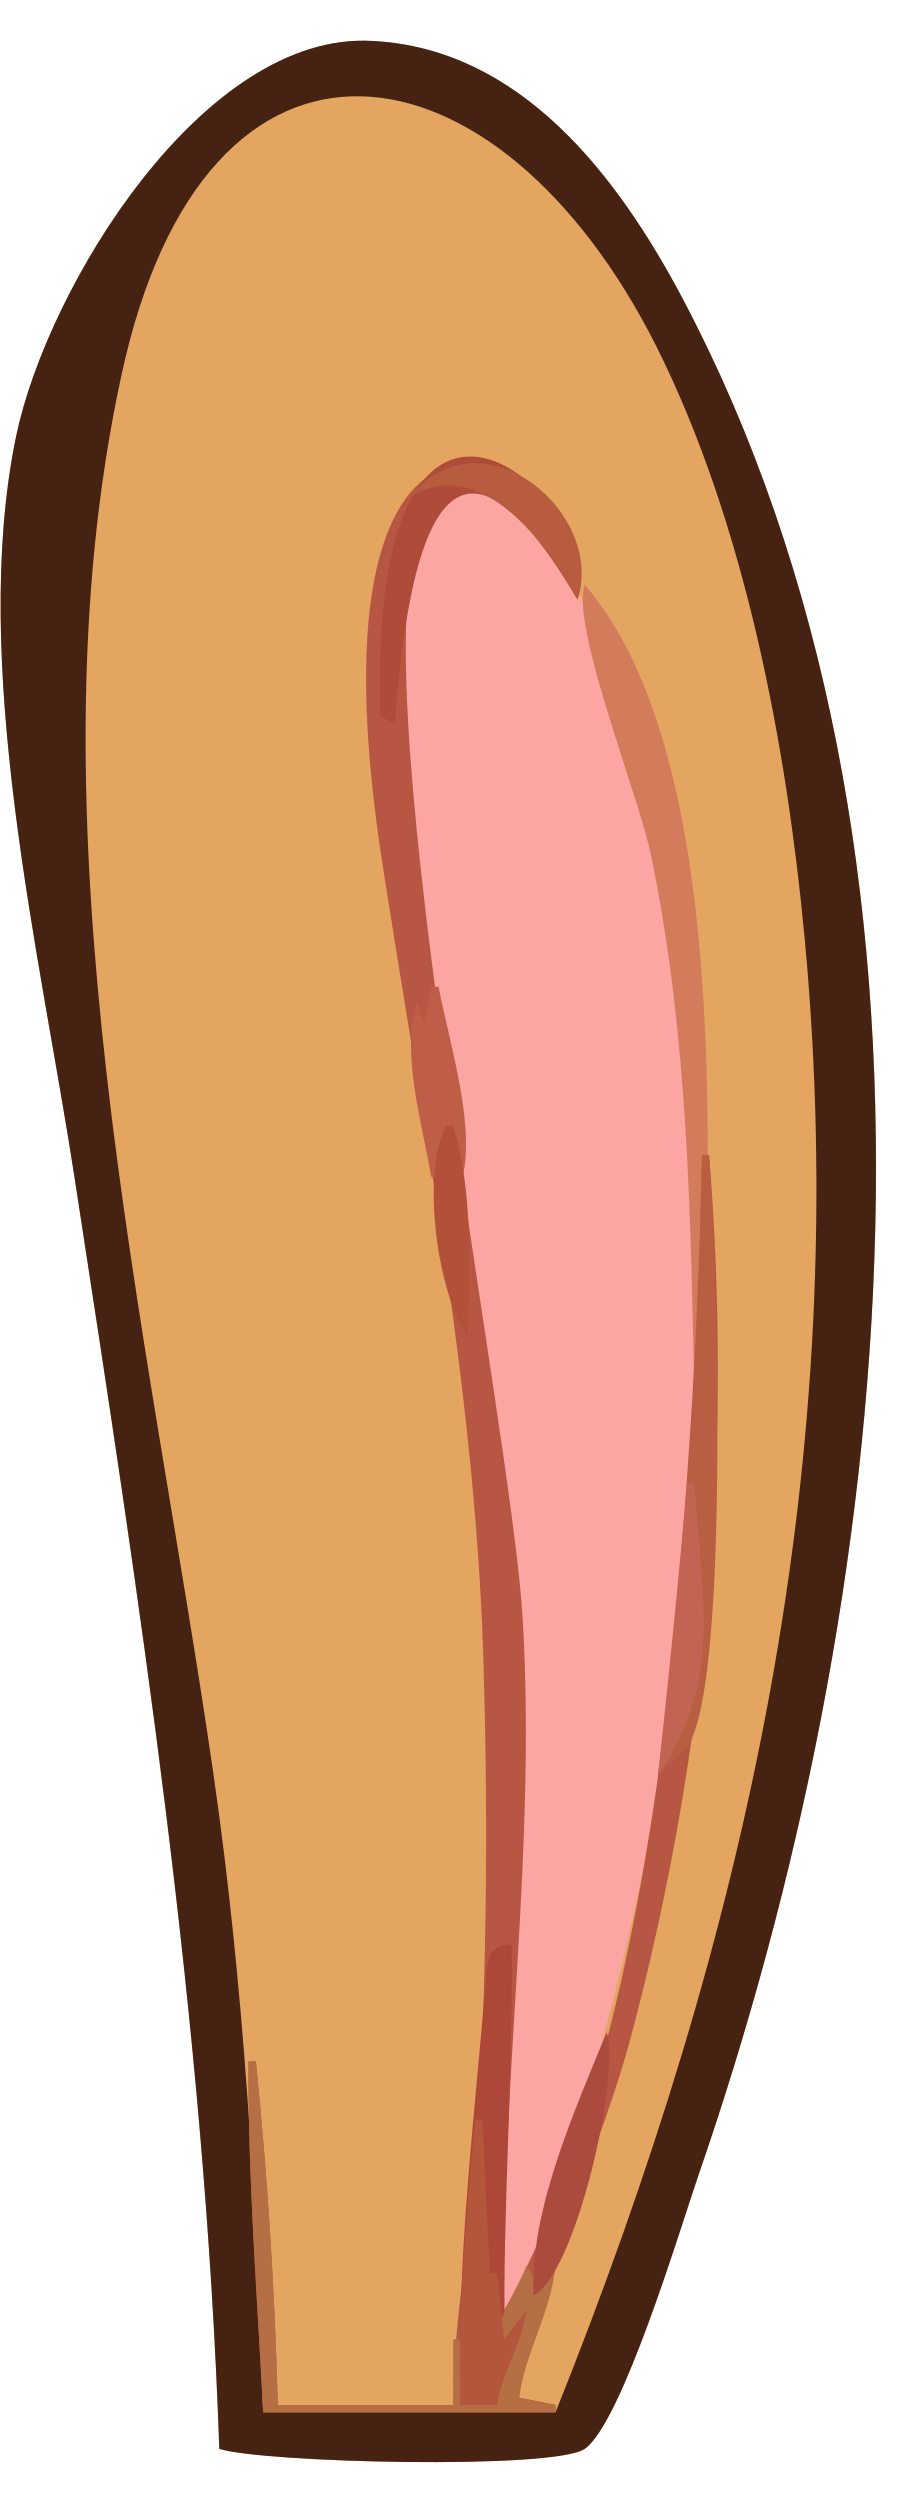
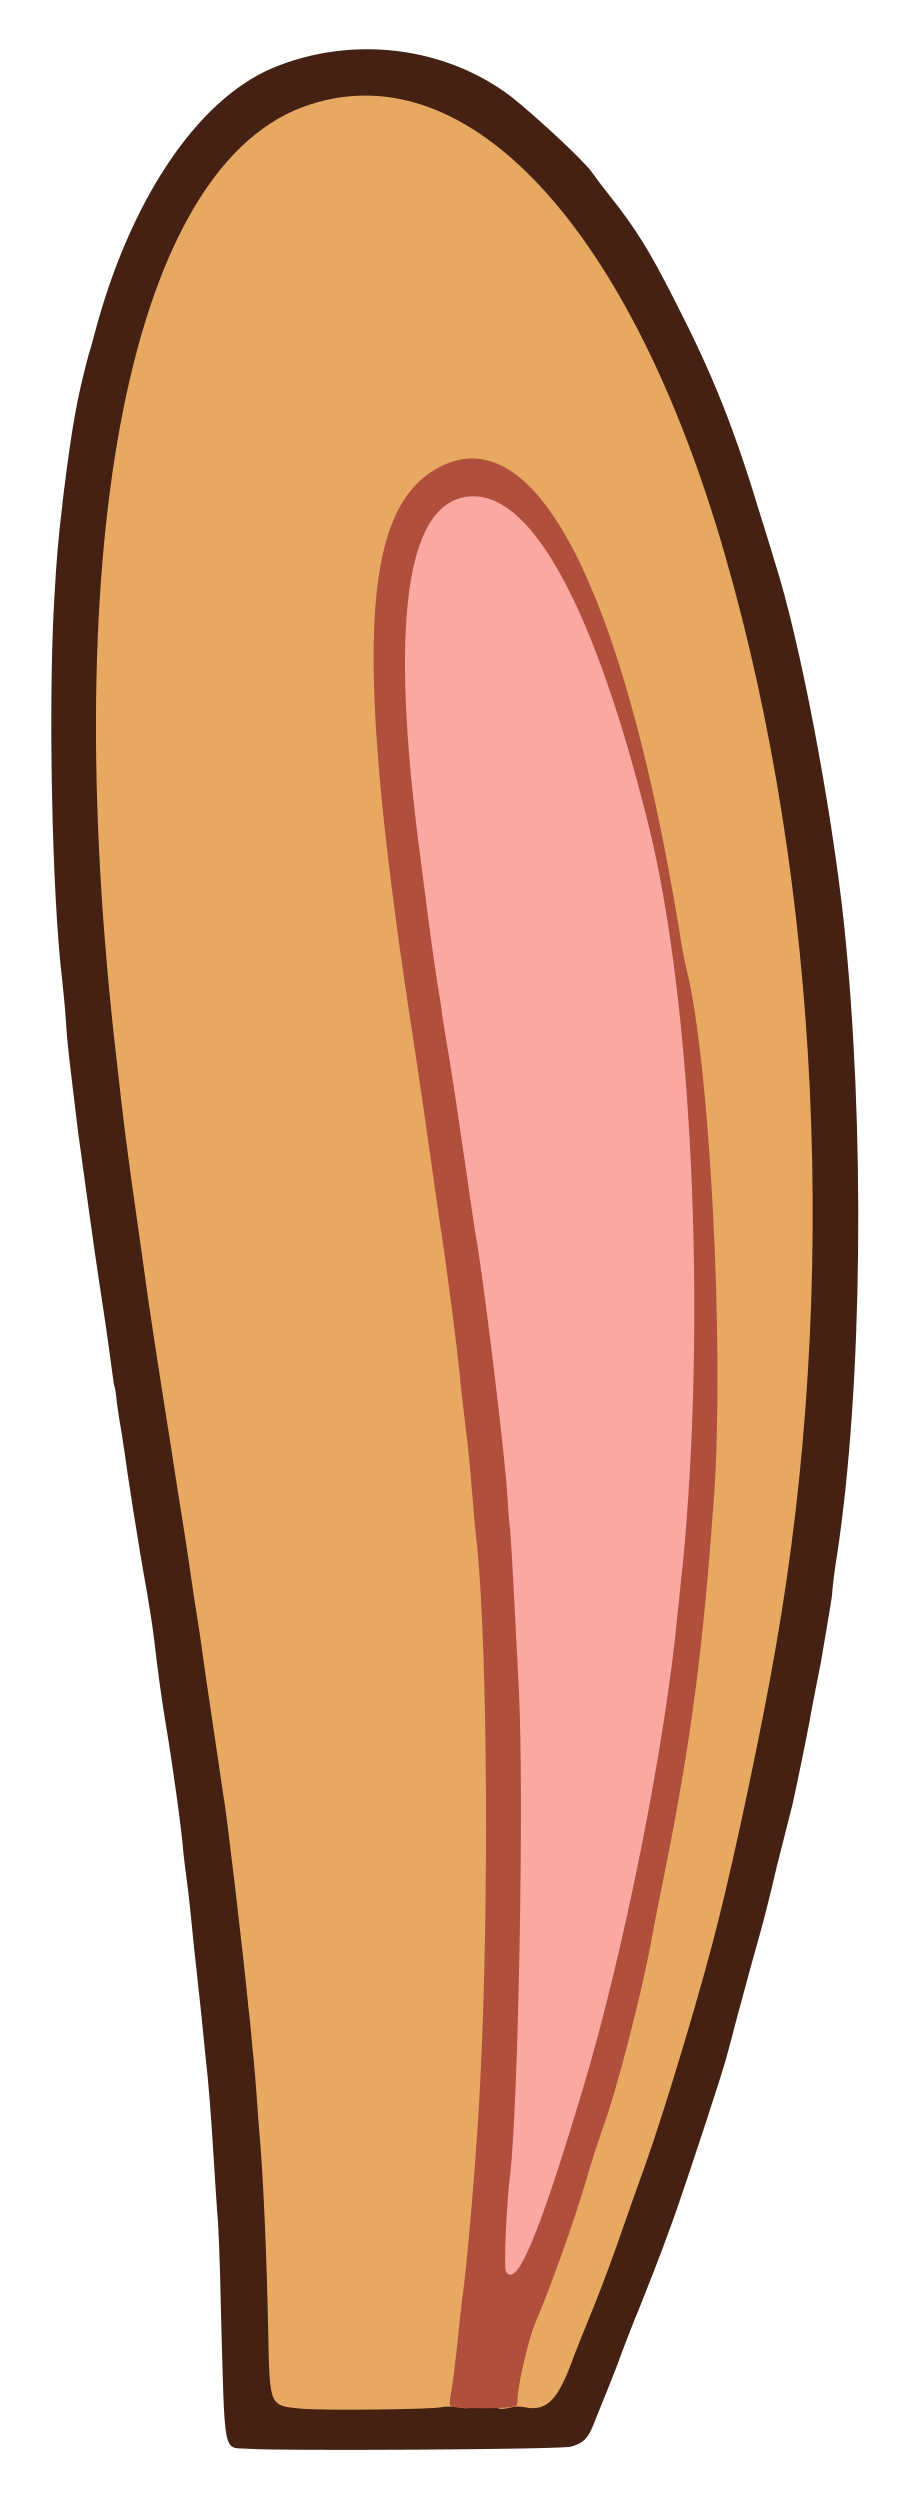
<svg xmlns="http://www.w3.org/2000/svg" viewBox="0 0 124 342" width="124" height="342">
-   <path fill="#e4a560" d="M30 335c-2-58.6-10.9-116-19.8-173.9-4.7-30.7-14.4-70.4-8-101.4C6.5 39.1 27.9 4.3 50.9 5.6c20.3 1 33.5 18.4 42.3 34.9 40.4 76.1 29.6 178.3 2.3 257.2-2.4 7-10.4 33.7-15.5 37.3-4.2 2.9-44.2 1.9-50 0" />
-   <path fill="#fba6a2" d="M68 317c-.5-36.1 3.9-71.1 1.1-107.5-3.3-40.7-13.7-80.2-14.6-121-.1-6.5.4-21.4 9.6-21.5C74.6 67 81 84.7 83.9 92.8c21.3 58.8 13 139.6-4.9 198.3-1.9 6.4-4.9 22.9-11 25.9" />
-   <path fill="#462213" d="M30 335c-2-58.6-10.9-116-19.8-173.9-4.7-30.7-14.4-70.4-8-101.4C6.5 39.1 27.9 4.3 50.9 5.6c20.3 1 33.5 18.4 42.3 34.9 40.4 76.1 29.6 178.3 2.3 257.2-2.4 7-10.4 33.7-15.5 37.3-4.2 2.9-44.2 1.9-50 0m6-5h40c26.2-65.4 40.7-130.5 34.1-201.4-2.5-26.8-8.2-57-20.3-81.2-21.6-43-61.7-49.6-73.2 4-13.3 61.3 3.8 130.3 12.6 191.3 4.2 29.1 5.8 58 6.8 87.3" />
-   <path fill="#b75743" d="M69 316c22.5-40.2 26-112.3 27-158h1c3.3 40.2-.2 81.2-10.6 120.3-4.2 16-13.1 33.8-15.4 49.7l5 1v1H36c-.8-15.9-2.1-32-2-48h1q2.4 23.5 3 47h24c0-12 2.5-23.8 3.3-35.8a745 745 0 0 0 .9-63.4c-.8-37.4-8.3-75.5-14-112.4C40 37.5 84.6 65.2 79 82c-3.7-6.3-13.3-22.6-21-10-9.7 16 12 123 13.5 149.4 1.9 31.9-3 63-2.5 94.6" />
-   <path fill="#ad4839" d="M72 316c-.7 5.2-3.2 8-4 13h-5c-.6-19.4 1.9-39.2 3.5-58.5.2-2.6.3-4.5 3.5-4.5.2 18-1.2 36-1 54z" />
-   <path fill="#d27c5c" d="M80 80c20.5 23.8 16.9 82.1 16 112h-1c-.5-25.2-.8-50-5.9-74.8C87.6 109.4 78 85.6 80 80" />
-   <path fill="#b85e42" d="M90 243q5.2-42.4 6-85h1c1 12.8 3 72.6-3 81-.9 1.2-2.8 2.2-4 4" />
-   <path fill="#ae4c39" d="M79 82c-19.5-33-23.5-1.9-25 17l-2-1c-1.6-60 31.3-28.7 27-16" />
-   <path fill="#b66e44" d="m71 319-3 3c-.3-5.4 2.2-7.1 4-12l2 3 2-3c-.7 6.5-4.1 11.7-5 18l5 1v1H36c-.8-15.9-2.1-32-2-48h1q2.4 23.5 3 47h24v-9h1v9h5c-.4-4.2.7-6.6 3-10" />
-   <path fill="#b3563b" d="M72 316c-.7 5.2-3.2 8-4 13h-5c-.4-13.1.8-26 2-39h1l1 21h1l1 9z" />
-   <path fill="#ab4b3d" d="M83 278c1.9 6.1-4.3 33.2-10 36-.6-11.5 5.7-25.5 10-36" />
-   <path fill="#c26452" d="M90 243q2.2-20 4-40h1c1.1 16.5 3.8 26.7-5 40" />
-   <path fill="#be5e49" d="m58 140 1-5h1c1.4 7.5 5.4 19.8 3 27l-2-6-1 5h-1c-1.2-7.1-4.2-17-2-24z" />
-   <path fill="#b75c3f" d="M56 68c10-12.2 26.9 2.3 23 14-4.1-7.5-13.1-20-23-14" />
-   <path fill="#b3503a" d="M64 183c-4.2-6.3-6.4-22.2-3-29h1c2.8 9.4 2.2 19.3 2 29" />
+   <path class="c-outline" fill="#442113" d="M34.1 335C30.4 334.7 30.8 336.9 30.2 315.2C30.1 310 29.9 304.2 29.7 302.5C29.6 300.8 29.3 296.6 29.1 293.2C28.9 289.9 28.5 284.5 28.1 281.2C27.8 278 27.3 273.2 27 270.6C26.7 268 26.3 264.1 26.1 262C25.9 259.9 25.6 257.5 25.5 256.8C25.4 256 25.2 254.6 25.1 253.6C24.9 250.7 23.7 241.9 22.6 235.4C22 231.7 21.5 227.9 21.1 224.4C20.9 222.6 20.4 219.6 20.1 217.8C18.8 210.6 17.4 201.4 17 198.4C16.8 197.1 16.6 195.7 16.5 195.2C16.4 194.8 16.2 193.3 16 192C15.9 190.7 15.7 189.6 15.6 189.5C15.6 189.4 15.2 186.8 14.8 183.7C14.4 180.7 13.8 177 13.6 175.6C12.8 170.4 11.5 160.7 10.7 155C9.4 144.2 9.2 142.9 9 139.5C8.9 137.6 8.6 135.2 8.5 134C7.1 122.4 6.6 96.4 7.4 82.4C7.8 75.4 7.9 74.5 8.7 67.5C9.9 58 10.5 54.7 12.1 48.6C12.5 47.4 12.8 46.1 12.9 45.8C17.7 27.5 26.9 13.7 37.3 9.3C48.1 4.8 60.8 6.3 69.9 13.2C73.2 15.8 79.9 22 81 23.6C81.2 23.9 82.3 25.4 83.5 26.9C87 31.3 88.9 34.4 92.2 40.9C97.6 51.4 100.5 58.8 104 70.4C104.6 72.3 105.5 75.2 106 76.9C109.4 87.5 113.6 109.6 115.4 125.8C118.4 154 118 189.8 114.5 212.8C114.2 214.5 113.9 217 113.8 218.4C113.6 219.8 112.9 223.8 112.3 227.4C111.6 230.9 110.9 234.5 110.8 235.2C110.4 237.4 108.8 245.2 108.4 246.9C108.2 247.7 107.2 251.6 106.2 255.6C105.3 259.6 104.1 264.1 103.7 265.5C102.8 268.6 102.3 270.6 101.5 273.5C101.2 274.7 100.7 276.4 100.5 277.2C100.3 278.1 99.8 279.8 99.5 281C98.9 283.4 94.6 296.4 92.6 302.2C91.1 306.4 90.5 308.1 87.6 315.4C86.5 318 85.4 321 85 322C84.4 323.8 82.5 328.4 81.1 331.9C80.4 333.6 79.7 334.3 78.1 334.7C77 335.1 37.7 335.3 34.1 335Z" />
+   <path class="c-fur" fill="#e7a862" d="M41.2 329.5C36.9 329.1 36.9 329.3 36.7 319.5C36.5 308.5 36 298 35.6 293.2C35.4 291 35.2 288 35.1 286.6C35 285.2 34.8 282.6 34.6 280.8C34.4 278.9 34.2 276.2 34 274.8C33.4 268.3 30.9 247.2 30.6 245.9C30.5 245.4 28.8 233.6 28.1 229C27.9 227.6 27.3 223 26.6 218.9C26 214.8 25.3 210 25 208.2C24.7 206.5 24 201.9 23.4 198C21.7 187.3 20.3 178.3 19.5 172.2C19.1 169.3 18.4 164.5 18 161.6C17.3 156.4 16.9 153.6 16 145.4C7.6 73.6 18 22.1 42.4 14.3C64.2 7.2 86.4 31.4 99.2 76C112.2 121.2 114.8 176.1 106.1 225.5C104.3 236 100.5 253.9 98.3 262.6C96.2 271.2 91.1 288.2 88.3 296.1C87.3 298.9 85.5 303.9 84.3 307.4C83.1 310.8 81.4 315.2 80.6 317.1C79.8 319.1 78.6 322 78 323.7C76.1 328.6 74.6 329.9 71.7 329.3C71.3 329.2 70.5 329.2 70.1 329.3C68 329.8 67.8 329.6 67.8 328C67.8 325.8 69 320 70.1 317.4C72.4 312 75.4 303.4 77 298.1C77.9 295 79.1 291.4 79.5 290.3C81.3 285.5 84.5 272.9 85.9 265.9C86.2 263.9 87.2 259.1 88 255C91.6 237.1 93.2 224.5 94.7 203.8C96.1 183.4 94.1 145.9 90.9 133.2C90.7 132.5 90.2 130.1 89.9 127.9C82.8 84.7 72 61.3 61.6 66.6C52.3 71.4 51.8 91.5 59.8 143.1C60.5 147.9 61.1 151.9 63.1 166C64.1 172.4 65.4 182.6 65.9 187.4C65.9 188.1 66.3 190.9 66.6 193.8C67 196.6 67.4 201 67.6 203.6C67.8 206.2 68.1 209.6 68.3 211C69.7 225.9 69.9 261.6 68.7 285.4C68.4 292.8 66.9 311.1 66.2 315.4C66.1 316.3 65.8 319.3 65.5 321.9C64.7 330 64.8 329.7 62.7 329.3C61.7 329.2 60.9 329.2 60.4 329.3C59.4 329.6 44.1 329.8 41.2 329.5Z" />
+   <path class="c-inner-ear-rim" fill="#b14f3d" d="M62.2 329.3C61.4 329.2 61.4 329.1 61.7 327.3C61.9 326.5 62.2 323.8 62.5 321.2C62.8 318.5 63.1 315.6 63.2 314.6C63.9 310.4 65.4 292 65.7 284.6C66.9 261 66.7 226.6 65.3 211.8C65.1 210.3 64.8 207 64.6 204.4C64.4 201.8 64 197.3 63.6 194.5C63.3 191.7 62.9 188.8 62.9 188.1C62.4 183.3 61.1 173.2 60.1 166.8C58.1 152.6 57.5 148.6 56.8 143.9C48.3 89.4 49.2 69.4 60.3 63.8C73.3 57.3 85.2 80.4 92.9 127.1C93.2 129.3 93.7 131.7 93.9 132.5C97.1 145.3 99.1 183.7 97.7 204.5C96.2 225.3 94.6 237.9 91 255.8C90.2 259.8 89.2 264.7 88.9 266.6C87.5 273.7 84.3 286.2 82.5 291C82.1 292.2 80.9 295.7 80 298.9C78.4 304.2 75.4 312.7 73.1 318.1C72.2 320.4 70.8 326.5 70.8 328.2C70.8 329.2 70.7 329.2 69.7 329.3C68.5 329.5 63.2 329.5 62.2 329.3Z" />
+   <path class="c-inner-ear" fill="#fba8a3" d="M69.2 310.7C68.9 310.2 69.3 301.3 69.8 297.4C70.9 287.8 71.7 246.2 71 231.5C70.5 221.4 70 211.9 69.8 209.4C69.6 208 69.5 205.8 69.4 204.5C69.1 199.3 66.5 178 65.4 170.9C65 168.8 64.2 163.1 63.5 158.3C62.8 153.4 61.9 147.4 61.5 145C61.1 142.6 60.5 139.2 60.3 137.4C60 135.6 59.6 133 59.4 131.6C59 128.9 58.1 122 57.1 114.1C53.3 83.4 55.9 67.9 64.8 67.9C73 67.9 81.4 83.5 88.6 112.4C94.7 136.6 96.7 179.8 93.4 214.1C93.1 216.3 92.9 219.2 92.7 220.6C91.1 238.3 85.2 267.8 79.6 286.2C73.6 306.2 70.6 313.2 69.2 310.7Z" />
</svg>
